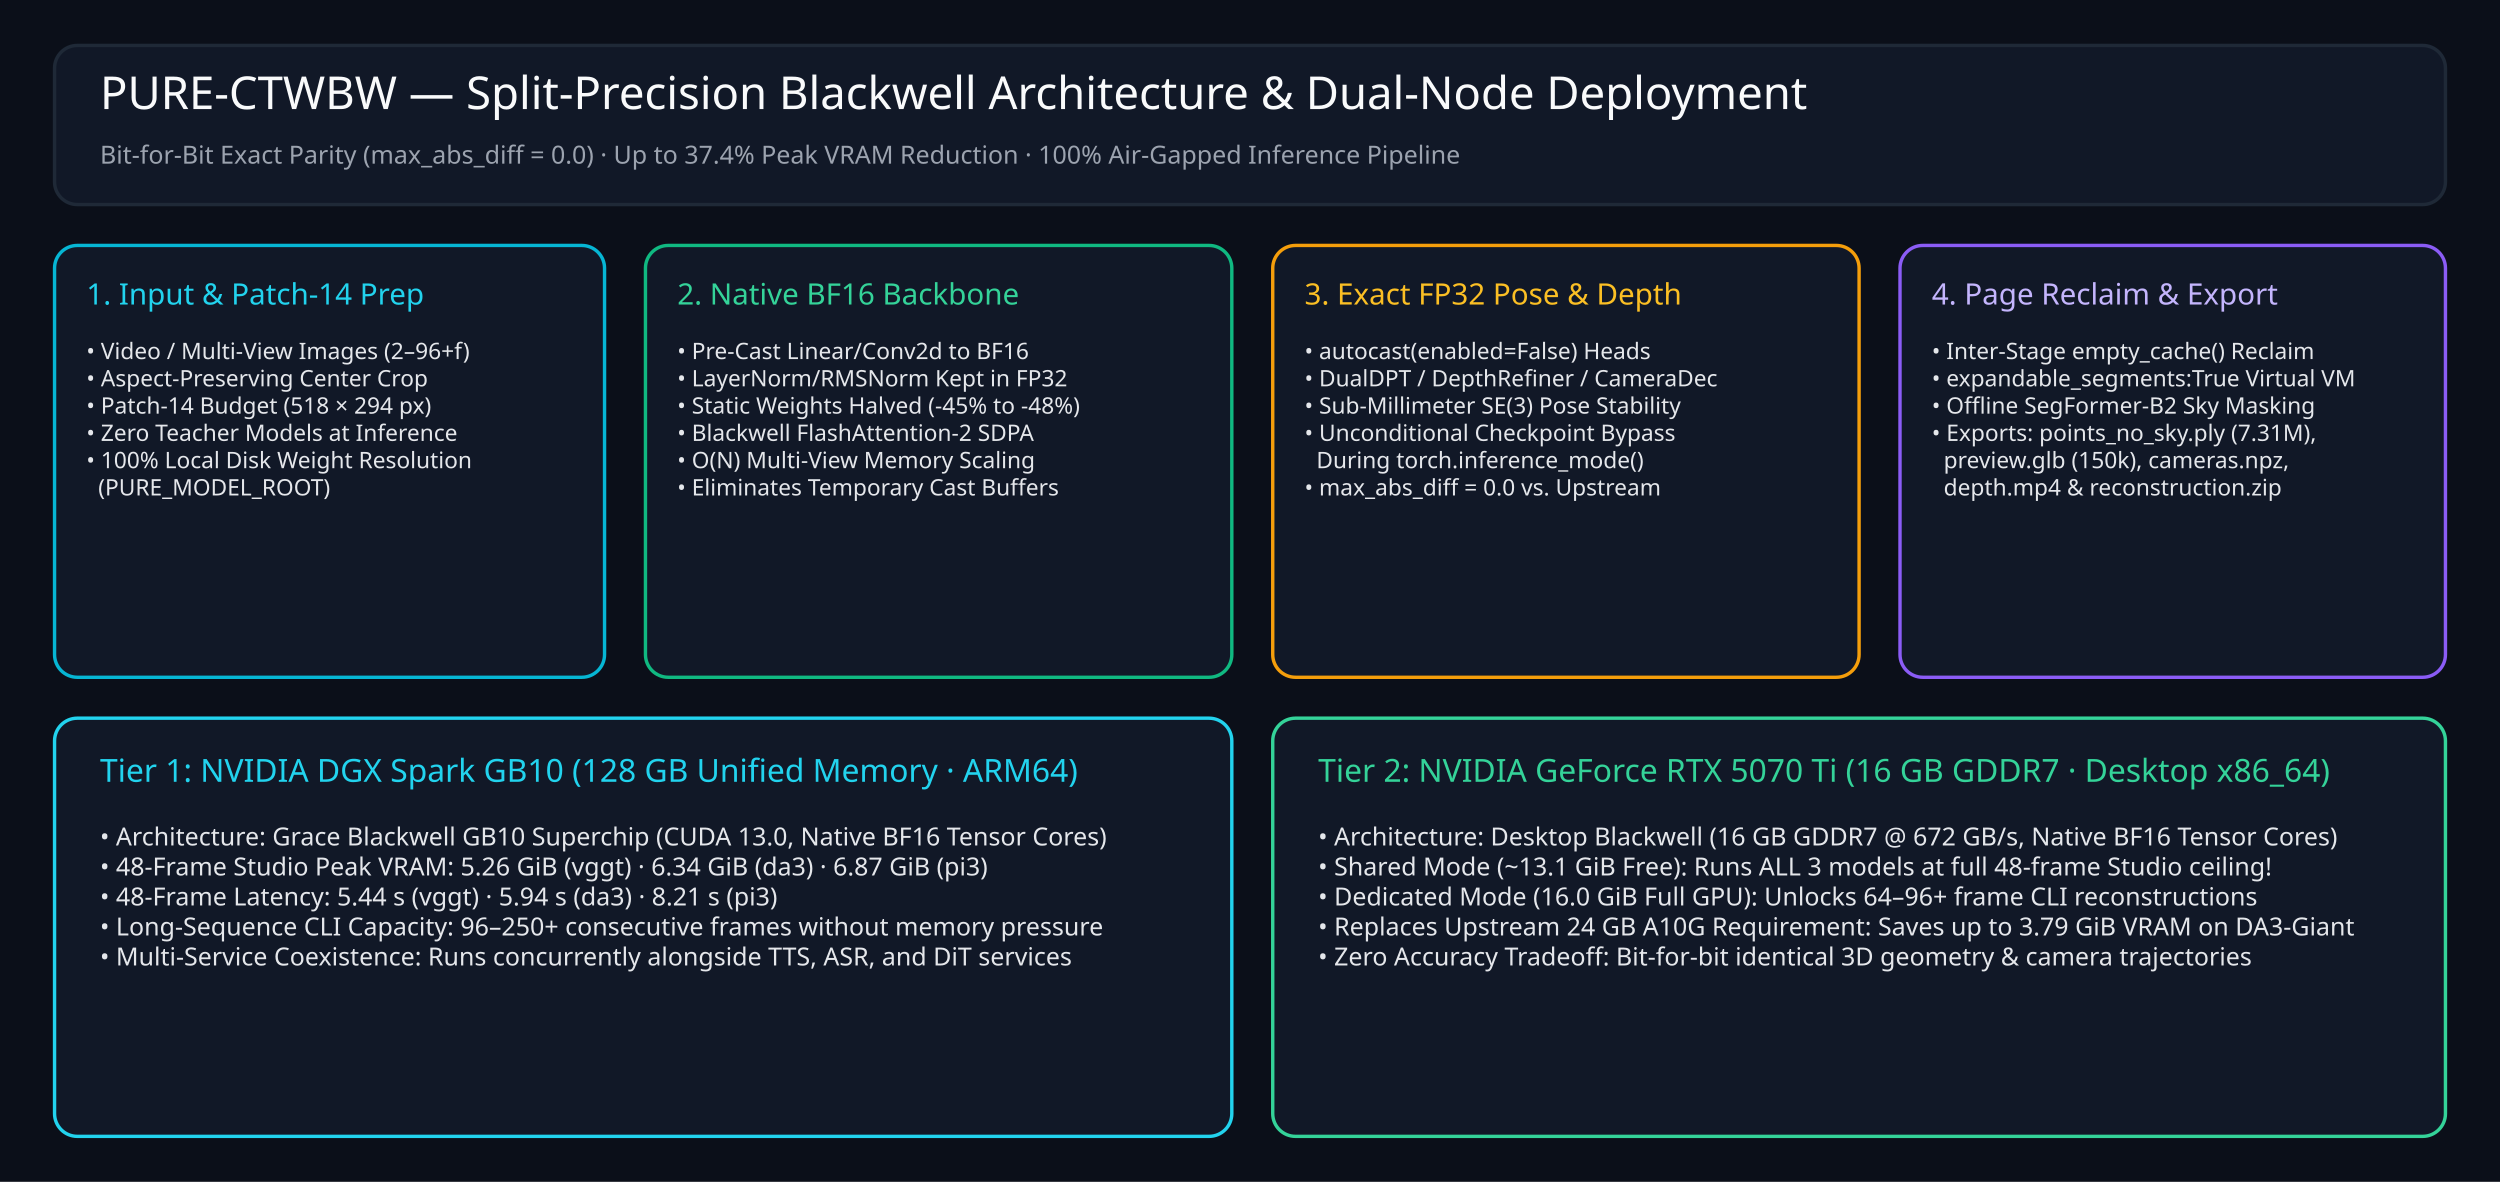
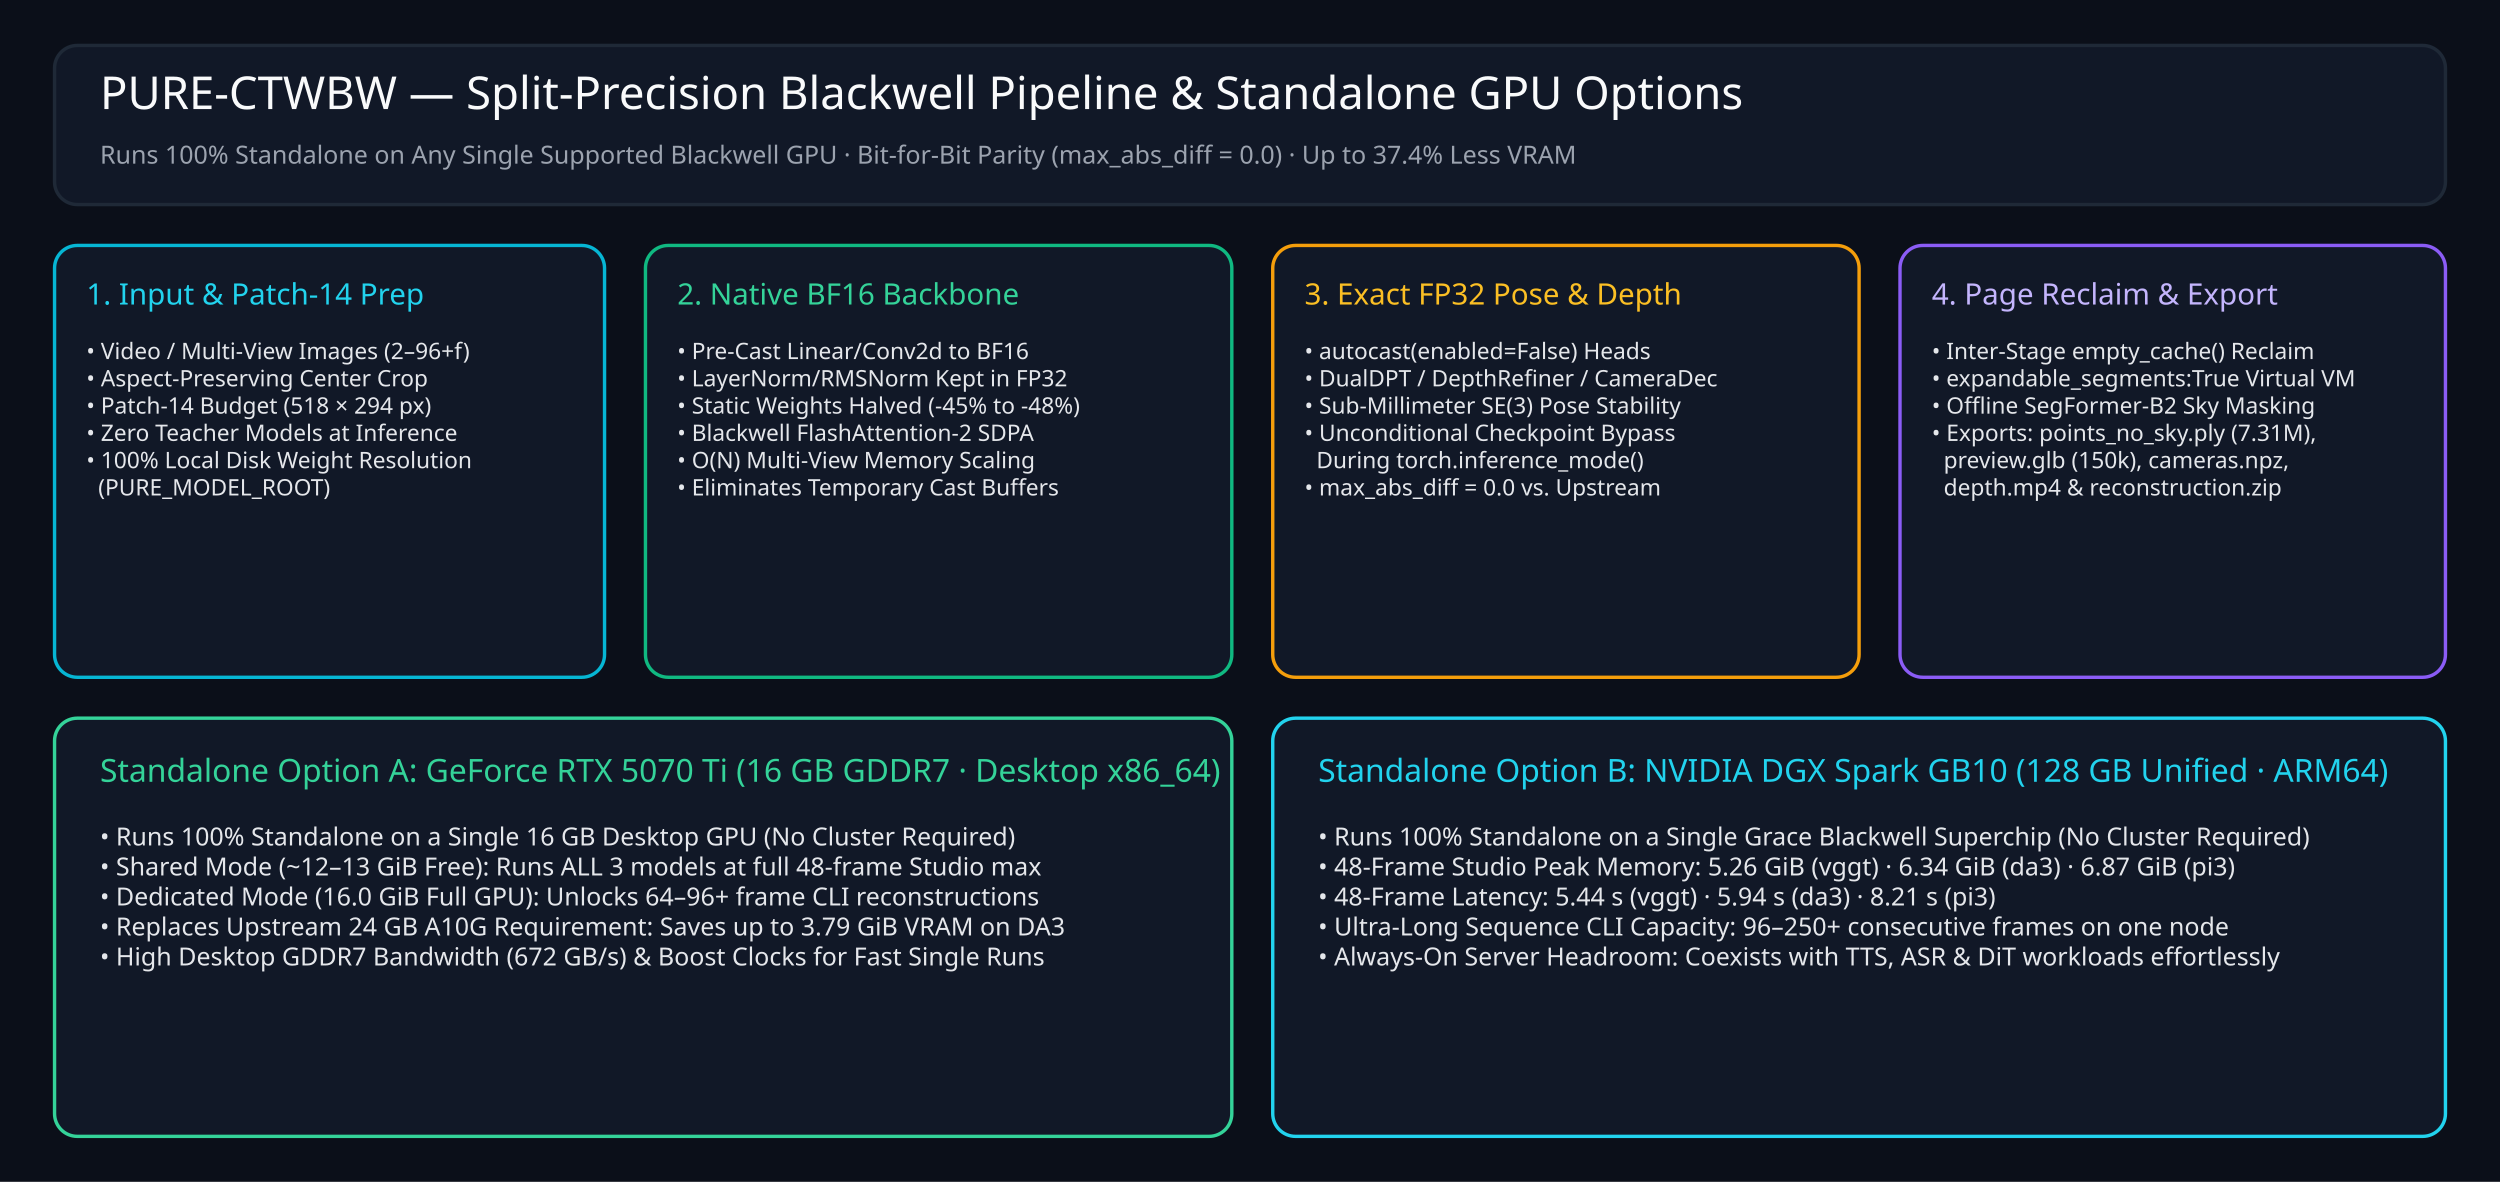
<svg xmlns="http://www.w3.org/2000/svg" width="1100" height="520" viewBox="0 0 1100 520">
  <g id="Layer_1" data-name="Layer 1">
    <path d="M0 0 L1100 0 L1100 520 L0 520 Z" fill="#0b0f19" />
    <path d="M34 20 L1066 20 C1071.523 20 1076 24.477 1076 30 L1076 80 C1076 85.523 1071.523 90 1066 90 L34 90 C28.477 90 24 85.523 24 80 L24 30 C24 24.477 28.477 20 34 20 Z" fill="#111827" stroke="#1f2937" stroke-width="1.5" stroke-miterlimit="10" />
    <path d="M34 108 L256 108 C261.523 108 266 112.477 266 118 L266 288 C266 293.523 261.523 298 256 298 L34 298 C28.477 298 24 293.523 24 288 L24 118 C24 112.477 28.477 108 34 108 Z" fill="#111827" stroke="#06b6d4" stroke-width="1.5" stroke-miterlimit="10" />
    <path d="M294 108 L532 108 C537.523 108 542 112.477 542 118 L542 288 C542 293.523 537.523 298 532 298 L294 298 C288.477 298 284 293.523 284 288 L284 118 C284 112.477 288.477 108 294 108 Z" fill="#111827" stroke="#10b981" stroke-width="1.5" stroke-miterlimit="10" />
    <path d="M570 108 L808 108 C813.523 108 818 112.477 818 118 L818 288 C818 293.523 813.523 298 808 298 L570 298 C564.477 298 560 293.523 560 288 L560 118 C560 112.477 564.477 108 570 108 Z" fill="#111827" stroke="#f59e0b" stroke-width="1.5" stroke-miterlimit="10" />
    <path d="M846 108 L1066 108 C1071.523 108 1076 112.477 1076 118 L1076 288 C1076 293.523 1071.523 298 1066 298 L846 298 C840.477 298 836 293.523 836 288 L836 118 C836 112.477 840.477 108 846 108 Z" fill="#111827" stroke="#8b5cf6" stroke-width="1.5" stroke-miterlimit="10" />
-     <path d="M34 316 L532 316 C537.523 316 542 320.477 542 326 L542 490 C542 495.523 537.523 500 532 500 L34 500 C28.477 500 24 495.523 24 490 L24 326 C24 320.477 28.477 316 34 316 Z" fill="#111827" stroke="#22d3ee" stroke-width="1.5" stroke-miterlimit="10" />
-     <path d="M570 316 L1066 316 C1071.523 316 1076 320.477 1076 326 L1076 490 C1076 495.523 1071.523 500 1066 500 L570 500 C564.477 500 560 495.523 560 490 L560 326 C560 320.477 564.477 316 570 316 Z" fill="#111827" stroke="#34d399" stroke-width="1.5" stroke-miterlimit="10" />
+     <path d="M34 316 L532 316 C537.523 316 542 320.477 542 326 L542 490 C542 495.523 537.523 500 532 500 L34 500 C28.477 500 24 495.523 24 490 L24 326 C24 320.477 28.477 316 34 316 Z" fill="#111827" stroke="#34d399" stroke-width="1.5" stroke-miterlimit="10" />
+     <path d="M570 316 L1066 316 C1071.523 316 1076 320.477 1076 326 L1076 490 C1076 495.523 1071.523 500 1066 500 L570 500 C564.477 500 560 495.523 560 490 L560 326 C560 320.477 564.477 316 570 316 Z" fill="#111827" stroke="#22d3ee" stroke-width="1.5" stroke-miterlimit="10" />
    <text transform="matrix(1 0 0 1 44 48)" x="0" y="0" xml:space="preserve" font-family="'Source Sans 3'" font-size="20" fill="#f9fafb">
-       <tspan x="0" y="0">PURE-CTWBW — Split-Precision Blackwell Architecture &amp; Dual-Node Deployment</tspan>
+       <tspan x="0" y="0">PURE-CTWBW — Split-Precision Blackwell Pipeline &amp; Standalone GPU Options</tspan>
    </text>
    <text transform="matrix(1 0 0 1 44 72)" x="0" y="0" xml:space="preserve" font-family="'Source Sans 3'" font-size="11" fill="#9ca3af">
-       <tspan x="0" y="0">Bit-for-Bit Exact Parity (max_abs_diff = 0.0) · Up to 37.4% Peak VRAM Reduction · 100% Air-Gapped Inference Pipeline</tspan>
+       <tspan x="0" y="0">Runs 100% Standalone on Any Single Supported Blackwell GPU · Bit-for-Bit Parity (max_abs_diff = 0.0) · Up to 37.4% Less VRAM</tspan>
    </text>
    <text transform="matrix(1 0 0 1 38 134)" x="0" y="0" xml:space="preserve" font-family="'Source Sans 3'" font-size="13" fill="#22d3ee">
      <tspan x="0" y="0">1. Input &amp; Patch-14 Prep</tspan>
    </text>
    <text transform="matrix(1 0 0 1 38 158)" x="0" y="0" xml:space="preserve" font-family="'Source Sans 3'" font-size="10" fill="#e5e7eb">
      <tspan x="0" y="0">• Video / Multi-View Images (2–96+f)</tspan>
      <tspan x="0" y="12">• Aspect-Preserving Center Crop</tspan>
      <tspan x="0" y="24">• Patch-14 Budget (518 × 294 px)</tspan>
      <tspan x="0" y="36">• Zero Teacher Models at Inference</tspan>
      <tspan x="0" y="48">• 100% Local Disk Weight Resolution</tspan>
      <tspan x="0" y="60">  (PURE_MODEL_ROOT)</tspan>
    </text>
    <text transform="matrix(1 0 0 1 298 134)" x="0" y="0" xml:space="preserve" font-family="'Source Sans 3'" font-size="13" fill="#34d399">
      <tspan x="0" y="0">2. Native BF16 Backbone</tspan>
    </text>
    <text transform="matrix(1 0 0 1 298 158)" x="0" y="0" xml:space="preserve" font-family="'Source Sans 3'" font-size="10" fill="#e5e7eb">
      <tspan x="0" y="0">• Pre-Cast Linear/Conv2d to BF16</tspan>
      <tspan x="0" y="12">• LayerNorm/RMSNorm Kept in FP32</tspan>
      <tspan x="0" y="24">• Static Weights Halved (-45% to -48%)</tspan>
      <tspan x="0" y="36">• Blackwell FlashAttention-2 SDPA</tspan>
      <tspan x="0" y="48">• O(N) Multi-View Memory Scaling</tspan>
      <tspan x="0" y="60">• Eliminates Temporary Cast Buffers</tspan>
    </text>
    <text transform="matrix(1 0 0 1 574 134)" x="0" y="0" xml:space="preserve" font-family="'Source Sans 3'" font-size="13" fill="#fbbf24">
      <tspan x="0" y="0">3. Exact FP32 Pose &amp; Depth</tspan>
    </text>
    <text transform="matrix(1 0 0 1 574 158)" x="0" y="0" xml:space="preserve" font-family="'Source Sans 3'" font-size="10" fill="#e5e7eb">
      <tspan x="0" y="0">• autocast(enabled=False) Heads</tspan>
      <tspan x="0" y="12">• DualDPT / DepthRefiner / CameraDec</tspan>
      <tspan x="0" y="24">• Sub-Millimeter SE(3) Pose Stability</tspan>
      <tspan x="0" y="36">• Unconditional Checkpoint Bypass</tspan>
      <tspan x="0" y="48">  During torch.inference_mode()</tspan>
      <tspan x="0" y="60">• max_abs_diff = 0.0 vs. Upstream</tspan>
    </text>
    <text transform="matrix(1 0 0 1 850 134)" x="0" y="0" xml:space="preserve" font-family="'Source Sans 3'" font-size="13" fill="#c4b5fd">
      <tspan x="0" y="0">4. Page Reclaim &amp; Export</tspan>
    </text>
    <text transform="matrix(1 0 0 1 850 158)" x="0" y="0" xml:space="preserve" font-family="'Source Sans 3'" font-size="10" fill="#e5e7eb">
      <tspan x="0" y="0">• Inter-Stage empty_cache() Reclaim</tspan>
      <tspan x="0" y="12">• expandable_segments:True Virtual VM</tspan>
      <tspan x="0" y="24">• Offline SegFormer-B2 Sky Masking</tspan>
      <tspan x="0" y="36">• Exports: points_no_sky.ply (7.31M),</tspan>
      <tspan x="0" y="48">  preview.glb (150k), cameras.npz,</tspan>
      <tspan x="0" y="60">  depth.mp4 &amp; reconstruction.zip</tspan>
    </text>
-     <text transform="matrix(1 0 0 1 44 344)" x="0" y="0" xml:space="preserve" font-family="'Source Sans 3'" font-size="14" fill="#22d3ee">
-       <tspan x="0" y="0">Tier 1: NVIDIA DGX Spark GB10 (128 GB Unified Memory · ARM64)</tspan>
+     <text transform="matrix(1 0 0 1 44 344)" x="0" y="0" xml:space="preserve" font-family="'Source Sans 3'" font-size="14" fill="#34d399">
+       <tspan x="0" y="0">Standalone Option A: GeForce RTX 5070 Ti (16 GB GDDR7 · Desktop x86_64)</tspan>
    </text>
    <text transform="matrix(1 0 0 1 44 372)" x="0" y="0" xml:space="preserve" font-family="'Source Sans 3'" font-size="11" fill="#e5e7eb">
-       <tspan x="0" y="0">• Architecture: Grace Blackwell GB10 Superchip (CUDA 13.0, Native BF16 Tensor Cores)</tspan>
-       <tspan x="0" y="13.2">• 48-Frame Studio Peak VRAM: 5.26 GiB (vggt) · 6.34 GiB (da3) · 6.87 GiB (pi3)</tspan>
-       <tspan x="0" y="26.4">• 48-Frame Latency: 5.44 s (vggt) · 5.94 s (da3) · 8.21 s (pi3)</tspan>
-       <tspan x="0" y="39.6">• Long-Sequence CLI Capacity: 96–250+ consecutive frames without memory pressure</tspan>
-       <tspan x="0" y="52.8">• Multi-Service Coexistence: Runs concurrently alongside TTS, ASR, and DiT services</tspan>
+       <tspan x="0" y="0">• Runs 100% Standalone on a Single 16 GB Desktop GPU (No Cluster Required)</tspan>
+       <tspan x="0" y="13.2">• Shared Mode (~12–13 GiB Free): Runs ALL 3 models at full 48-frame Studio max</tspan>
+       <tspan x="0" y="26.4">• Dedicated Mode (16.0 GiB Full GPU): Unlocks 64–96+ frame CLI reconstructions</tspan>
+       <tspan x="0" y="39.6">• Replaces Upstream 24 GB A10G Requirement: Saves up to 3.79 GiB VRAM on DA3</tspan>
+       <tspan x="0" y="52.8">• High Desktop GDDR7 Bandwidth (672 GB/s) &amp; Boost Clocks for Fast Single Runs</tspan>
    </text>
-     <text transform="matrix(1 0 0 1 580 344)" x="0" y="0" xml:space="preserve" font-family="'Source Sans 3'" font-size="14" fill="#34d399">
-       <tspan x="0" y="0">Tier 2: NVIDIA GeForce RTX 5070 Ti (16 GB GDDR7 · Desktop x86_64)</tspan>
+     <text transform="matrix(1 0 0 1 580 344)" x="0" y="0" xml:space="preserve" font-family="'Source Sans 3'" font-size="14" fill="#22d3ee">
+       <tspan x="0" y="0">Standalone Option B: NVIDIA DGX Spark GB10 (128 GB Unified · ARM64)</tspan>
    </text>
    <text transform="matrix(1 0 0 1 580 372)" x="0" y="0" xml:space="preserve" font-family="'Source Sans 3'" font-size="11" fill="#e5e7eb">
-       <tspan x="0" y="0">• Architecture: Desktop Blackwell (16 GB GDDR7 @ 672 GB/s, Native BF16 Tensor Cores)</tspan>
-       <tspan x="0" y="13.2">• Shared Mode (~13.1 GiB Free): Runs ALL 3 models at full 48-frame Studio ceiling!</tspan>
-       <tspan x="0" y="26.4">• Dedicated Mode (16.0 GiB Full GPU): Unlocks 64–96+ frame CLI reconstructions</tspan>
-       <tspan x="0" y="39.6">• Replaces Upstream 24 GB A10G Requirement: Saves up to 3.79 GiB VRAM on DA3-Giant</tspan>
-       <tspan x="0" y="52.8">• Zero Accuracy Tradeoff: Bit-for-bit identical 3D geometry &amp; camera trajectories</tspan>
+       <tspan x="0" y="0">• Runs 100% Standalone on a Single Grace Blackwell Superchip (No Cluster Required)</tspan>
+       <tspan x="0" y="13.2">• 48-Frame Studio Peak Memory: 5.26 GiB (vggt) · 6.34 GiB (da3) · 6.87 GiB (pi3)</tspan>
+       <tspan x="0" y="26.4">• 48-Frame Latency: 5.44 s (vggt) · 5.94 s (da3) · 8.21 s (pi3)</tspan>
+       <tspan x="0" y="39.6">• Ultra-Long Sequence CLI Capacity: 96–250+ consecutive frames on one node</tspan>
+       <tspan x="0" y="52.8">• Always-On Server Headroom: Coexists with TTS, ASR &amp; DiT workloads effortlessly</tspan>
    </text>
  </g>
</svg>
